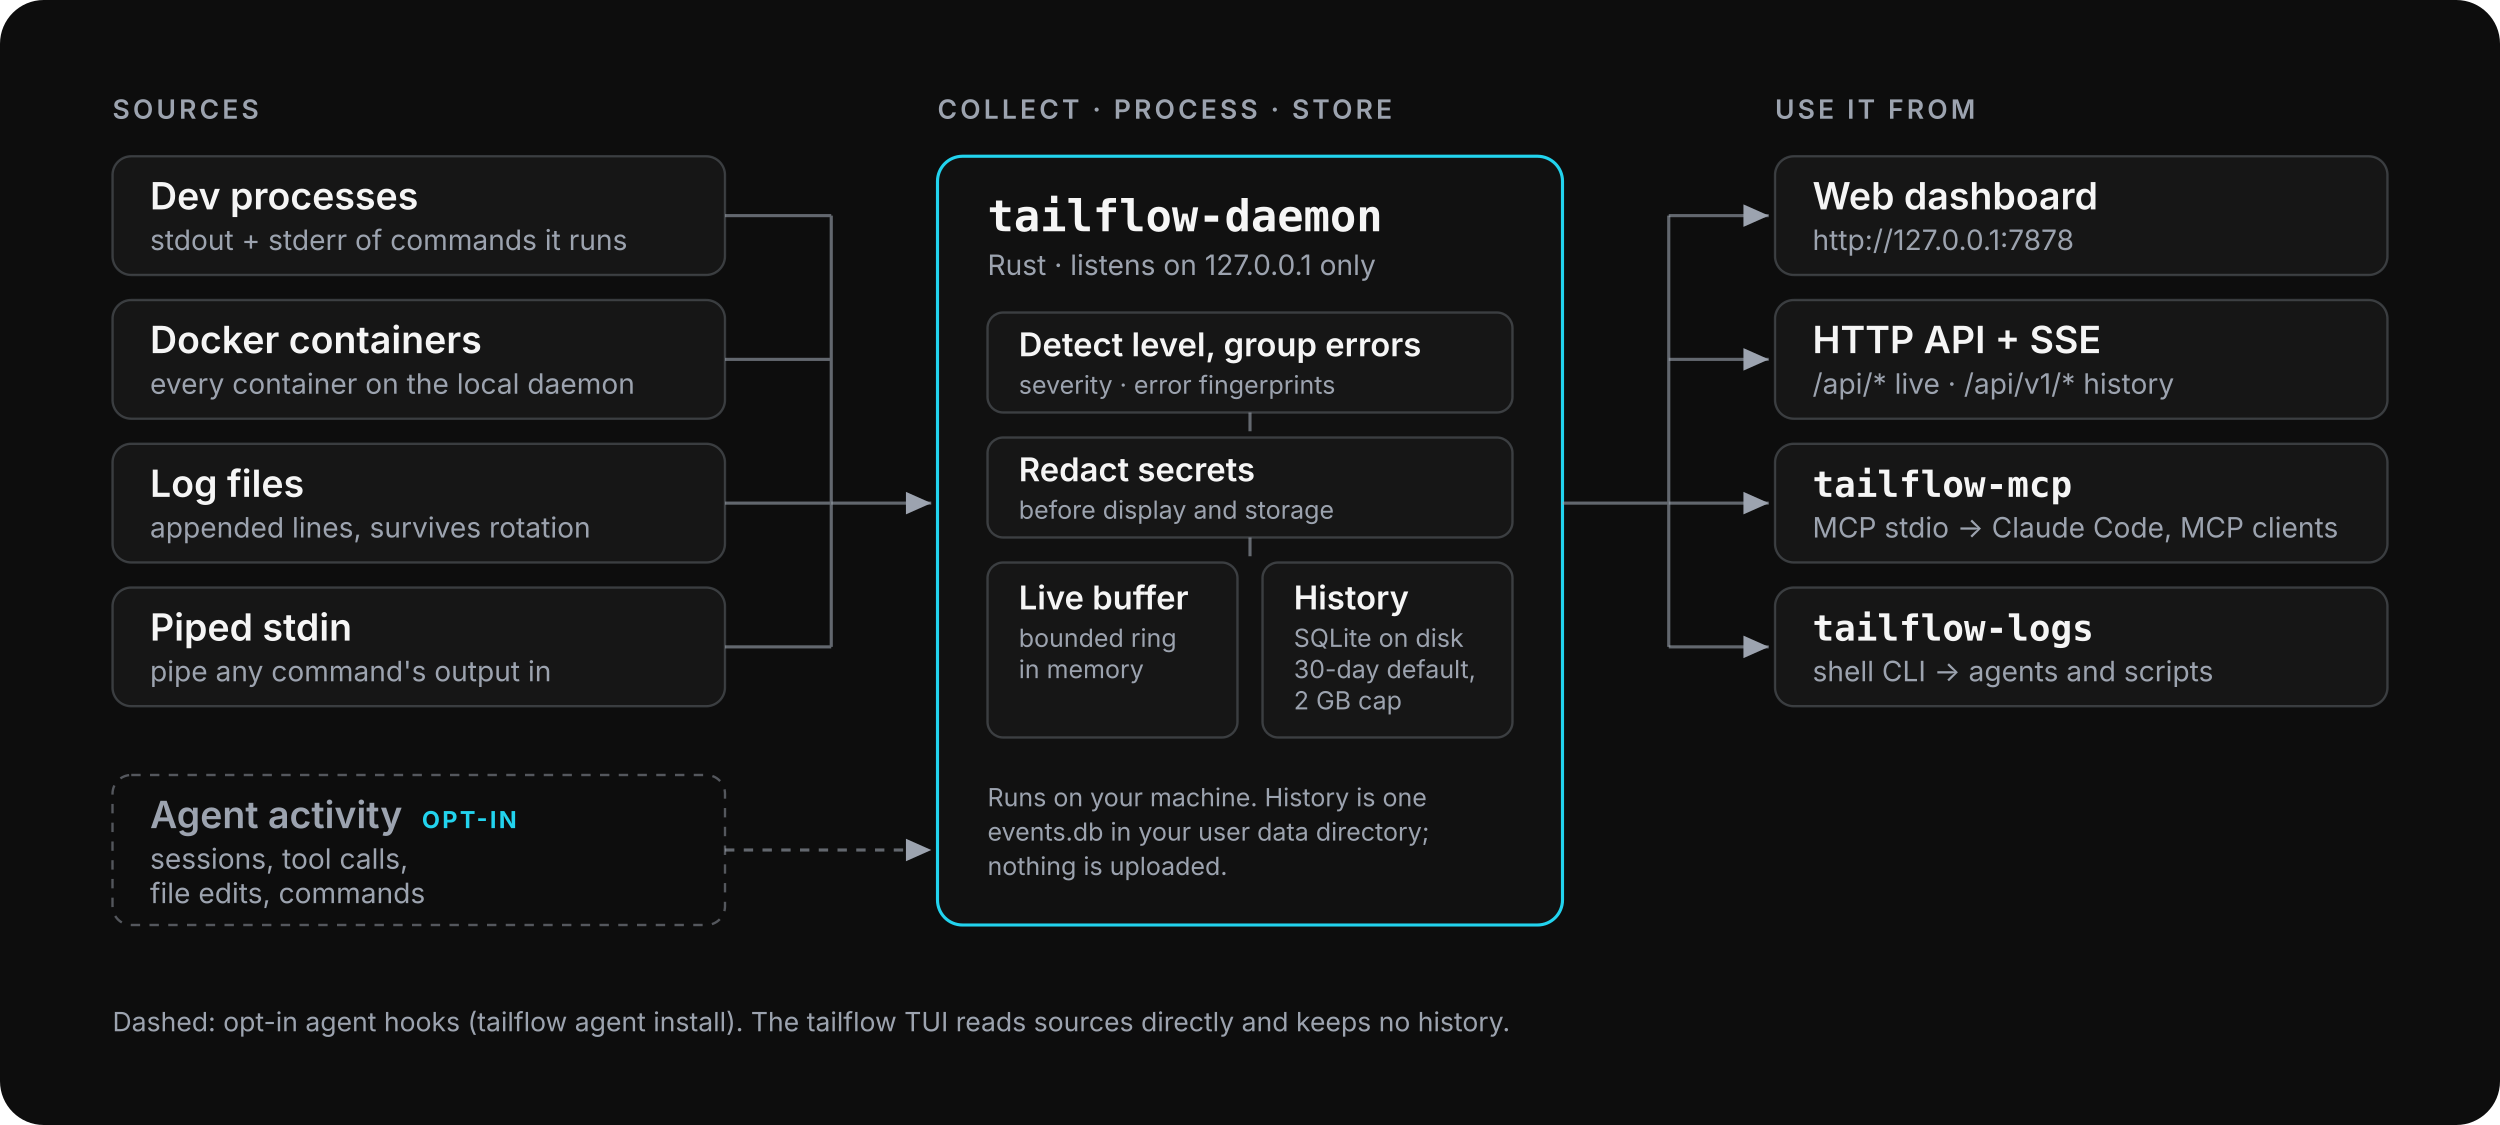
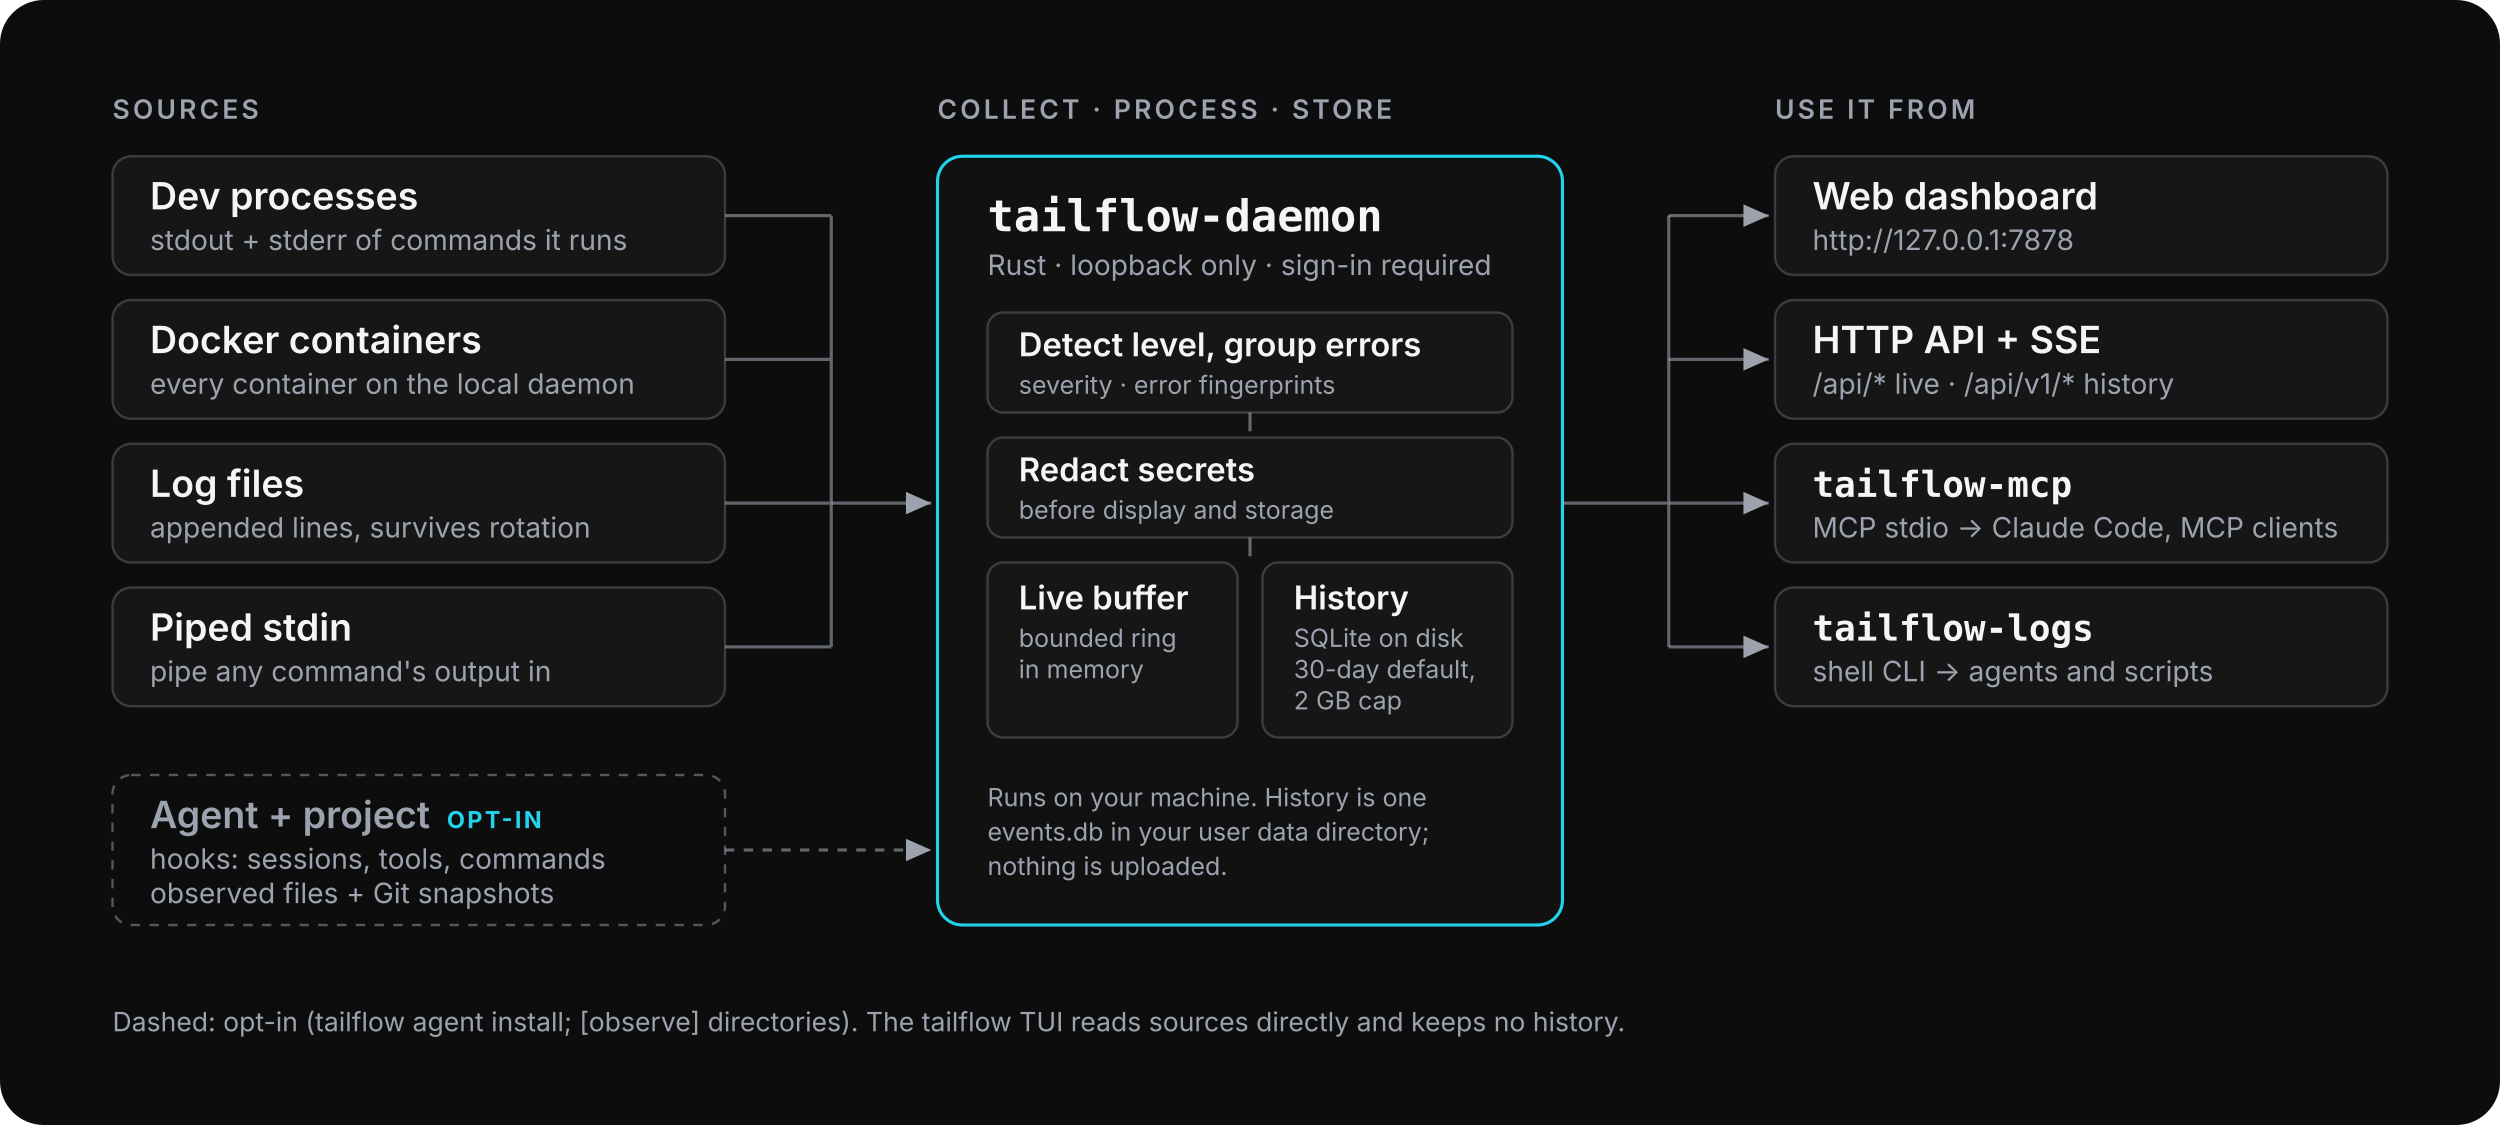
<svg xmlns="http://www.w3.org/2000/svg" width="1600" height="720" viewBox="0 0 1600 720" role="img" aria-labelledby="t d">
  <defs>
    <marker id="a" viewBox="0 0 10 10" refX="9" refY="5" markerWidth="9" markerHeight="9" orient="auto">
      <path d="M0 1L9 5L0 9z" fill="#9ca3af" />
    </marker>
  </defs>
  <rect width="1600" height="720" rx="28" fill="#0d0d0d" />
  <g font-family="-apple-system,BlinkMacSystemFont,'Segoe UI',Inter,Helvetica,Arial,sans-serif">
    <g fill="#9ca3af" font-size="17" font-weight="600" letter-spacing="2">
      <text x="72" y="76">SOURCES</text>
      <text x="600" y="76">COLLECT · PROCESS · STORE</text>
      <text x="1136" y="76">USE IT FROM</text>
    </g>
    <rect x="600" y="100" width="400" height="492" rx="16" fill="#111" stroke="#22d3ee" stroke-width="2" />
    <g fill="#161616" stroke="#9ca3af" stroke-opacity=".3" stroke-width="1.5">
      <rect x="72" y="100" width="392" height="76" rx="12" />
      <rect x="72" y="192" width="392" height="76" rx="12" />
      <rect x="72" y="284" width="392" height="76" rx="12" />
      <rect x="72" y="376" width="392" height="76" rx="12" />
      <rect x="1136" y="100" width="392" height="76" rx="12" />
      <rect x="1136" y="192" width="392" height="76" rx="12" />
      <rect x="1136" y="284" width="392" height="76" rx="12" />
      <rect x="1136" y="376" width="392" height="76" rx="12" />
      <rect x="632" y="200" width="336" height="64" rx="10" />
      <rect x="632" y="280" width="336" height="64" rx="10" />
      <rect x="632" y="360" width="160" height="112" rx="10" />
      <rect x="808" y="360" width="160" height="112" rx="10" />
    </g>
    <rect x="72" y="496" width="392" height="96" rx="12" fill="none" stroke="#9ca3af" stroke-opacity=".5" stroke-width="1.5" stroke-dasharray="6 6" />
    <g fill="#9ca3af" stroke="#9ca3af" stroke-width="2">
      <path d="M464 138H532M464 230H532M464 322H532M464 414H532M532 138V414" fill="none" stroke-opacity=".6" />
      <path d="M532 322H596" marker-end="url(#a)" stroke-opacity=".6" />
      <path d="M464 544H596" stroke-dasharray="6 6" marker-end="url(#a)" stroke-opacity=".6" />
      <path d="M1000 322H1068M1068 138V414" fill="none" stroke-opacity=".6" />
      <path d="M1068 138H1132" marker-end="url(#a)" stroke-opacity=".6" />
      <path d="M1068 230H1132" marker-end="url(#a)" stroke-opacity=".6" />
      <path d="M1068 322H1132" marker-end="url(#a)" stroke-opacity=".6" />
      <path d="M1068 414H1132" marker-end="url(#a)" stroke-opacity=".6" />
      <path d="M800 264V276M800 344V356" stroke-opacity=".6" />
    </g>
    <g fill="#f5f5f5" font-size="24" font-weight="600">
      <text x="96" y="134">Dev processes</text>
      <text x="96" y="226">Docker containers</text>
      <text x="96" y="318">Log files</text>
      <text x="96" y="410">Piped stdin</text>
-       <text x="96" y="530" fill="#9ca3af">Agent activity</text>
+       <text x="96" y="530" fill="#9ca3af">Agent + project</text>
      <text x="1160" y="134">Web dashboard</text>
      <text x="1160" y="226">HTTP API + SSE</text>
      <text x="652" y="228" font-size="21">Detect level, group errors</text>
      <text x="652" y="308" font-size="21">Redact secrets</text>
      <text x="652" y="390" font-size="21">Live buffer</text>
      <text x="828" y="390" font-size="21">History</text>
    </g>
-     <text x="270" y="530" fill="#22d3ee" font-size="15" font-weight="700" letter-spacing="1.5">OPT-IN</text>
+     <text x="286" y="530" fill="#22d3ee" font-size="15" font-weight="700" letter-spacing="1.5">OPT-IN</text>
    <g fill="#9ca3af" font-size="18">
      <text x="96" y="160">stdout + stderr of commands it runs</text>
      <text x="96" y="252">every container on the local daemon</text>
      <text x="96" y="344">appended lines, survives rotation</text>
      <text x="96" y="436">pipe any command's output in</text>
-       <text x="96" y="556">sessions, tool calls,</text>
-       <text x="96" y="578">file edits, commands</text>
+       <text x="96" y="556">hooks: sessions, tools, commands</text>
+       <text x="96" y="578">observed files + Git snapshots</text>
      <text x="1160" y="160">http://127.0.0.1:7878</text>
      <text x="1160" y="252">/api/* live · /api/v1/* history</text>
      <text x="1160" y="344">MCP stdio → Claude Code, MCP clients</text>
      <text x="1160" y="436">shell CLI → agents and scripts</text>
-       <text x="632" y="176">Rust · listens on 127.0.0.1 only</text>
+       <text x="632" y="176">Rust · loopback only · sign-in required</text>
      <text x="652" y="252" font-size="16">severity · error fingerprints</text>
      <text x="652" y="332" font-size="16">before display and storage</text>
      <text x="652" y="414" font-size="16">bounded ring</text>
      <text x="652" y="434" font-size="16">in memory</text>
      <text x="828" y="414" font-size="16">SQLite on disk</text>
      <text x="828" y="434" font-size="16">30-day default,</text>
      <text x="828" y="454" font-size="16">2 GB cap</text>
      <text x="632" y="516" font-size="16">Runs on your machine. History is one</text>
      <text x="632" y="538" font-size="16">events.db in your user data directory;</text>
      <text x="632" y="560" font-size="16">nothing is uploaded.</text>
-       <text x="72" y="660" font-size="17">Dashed: opt-in agent hooks (tailflow agent install). The tailflow TUI reads sources directly and keeps no history.</text>
+       <text x="72" y="660" font-size="17">Dashed: opt-in (tailflow agent install; [observe] directories). The tailflow TUI reads sources directly and keeps no history.</text>
    </g>
  </g>
  <g font-family="ui-monospace,'SF Mono','JetBrains Mono',Menlo,Consolas,'DejaVu Sans Mono',monospace" font-weight="700" fill="#f5f5f5">
    <text x="632" y="148" font-size="28">tailflow-daemon</text>
    <text x="1160" y="318" font-size="23">tailflow-mcp</text>
    <text x="1160" y="410" font-size="23">tailflow-logs</text>
  </g>
</svg>
